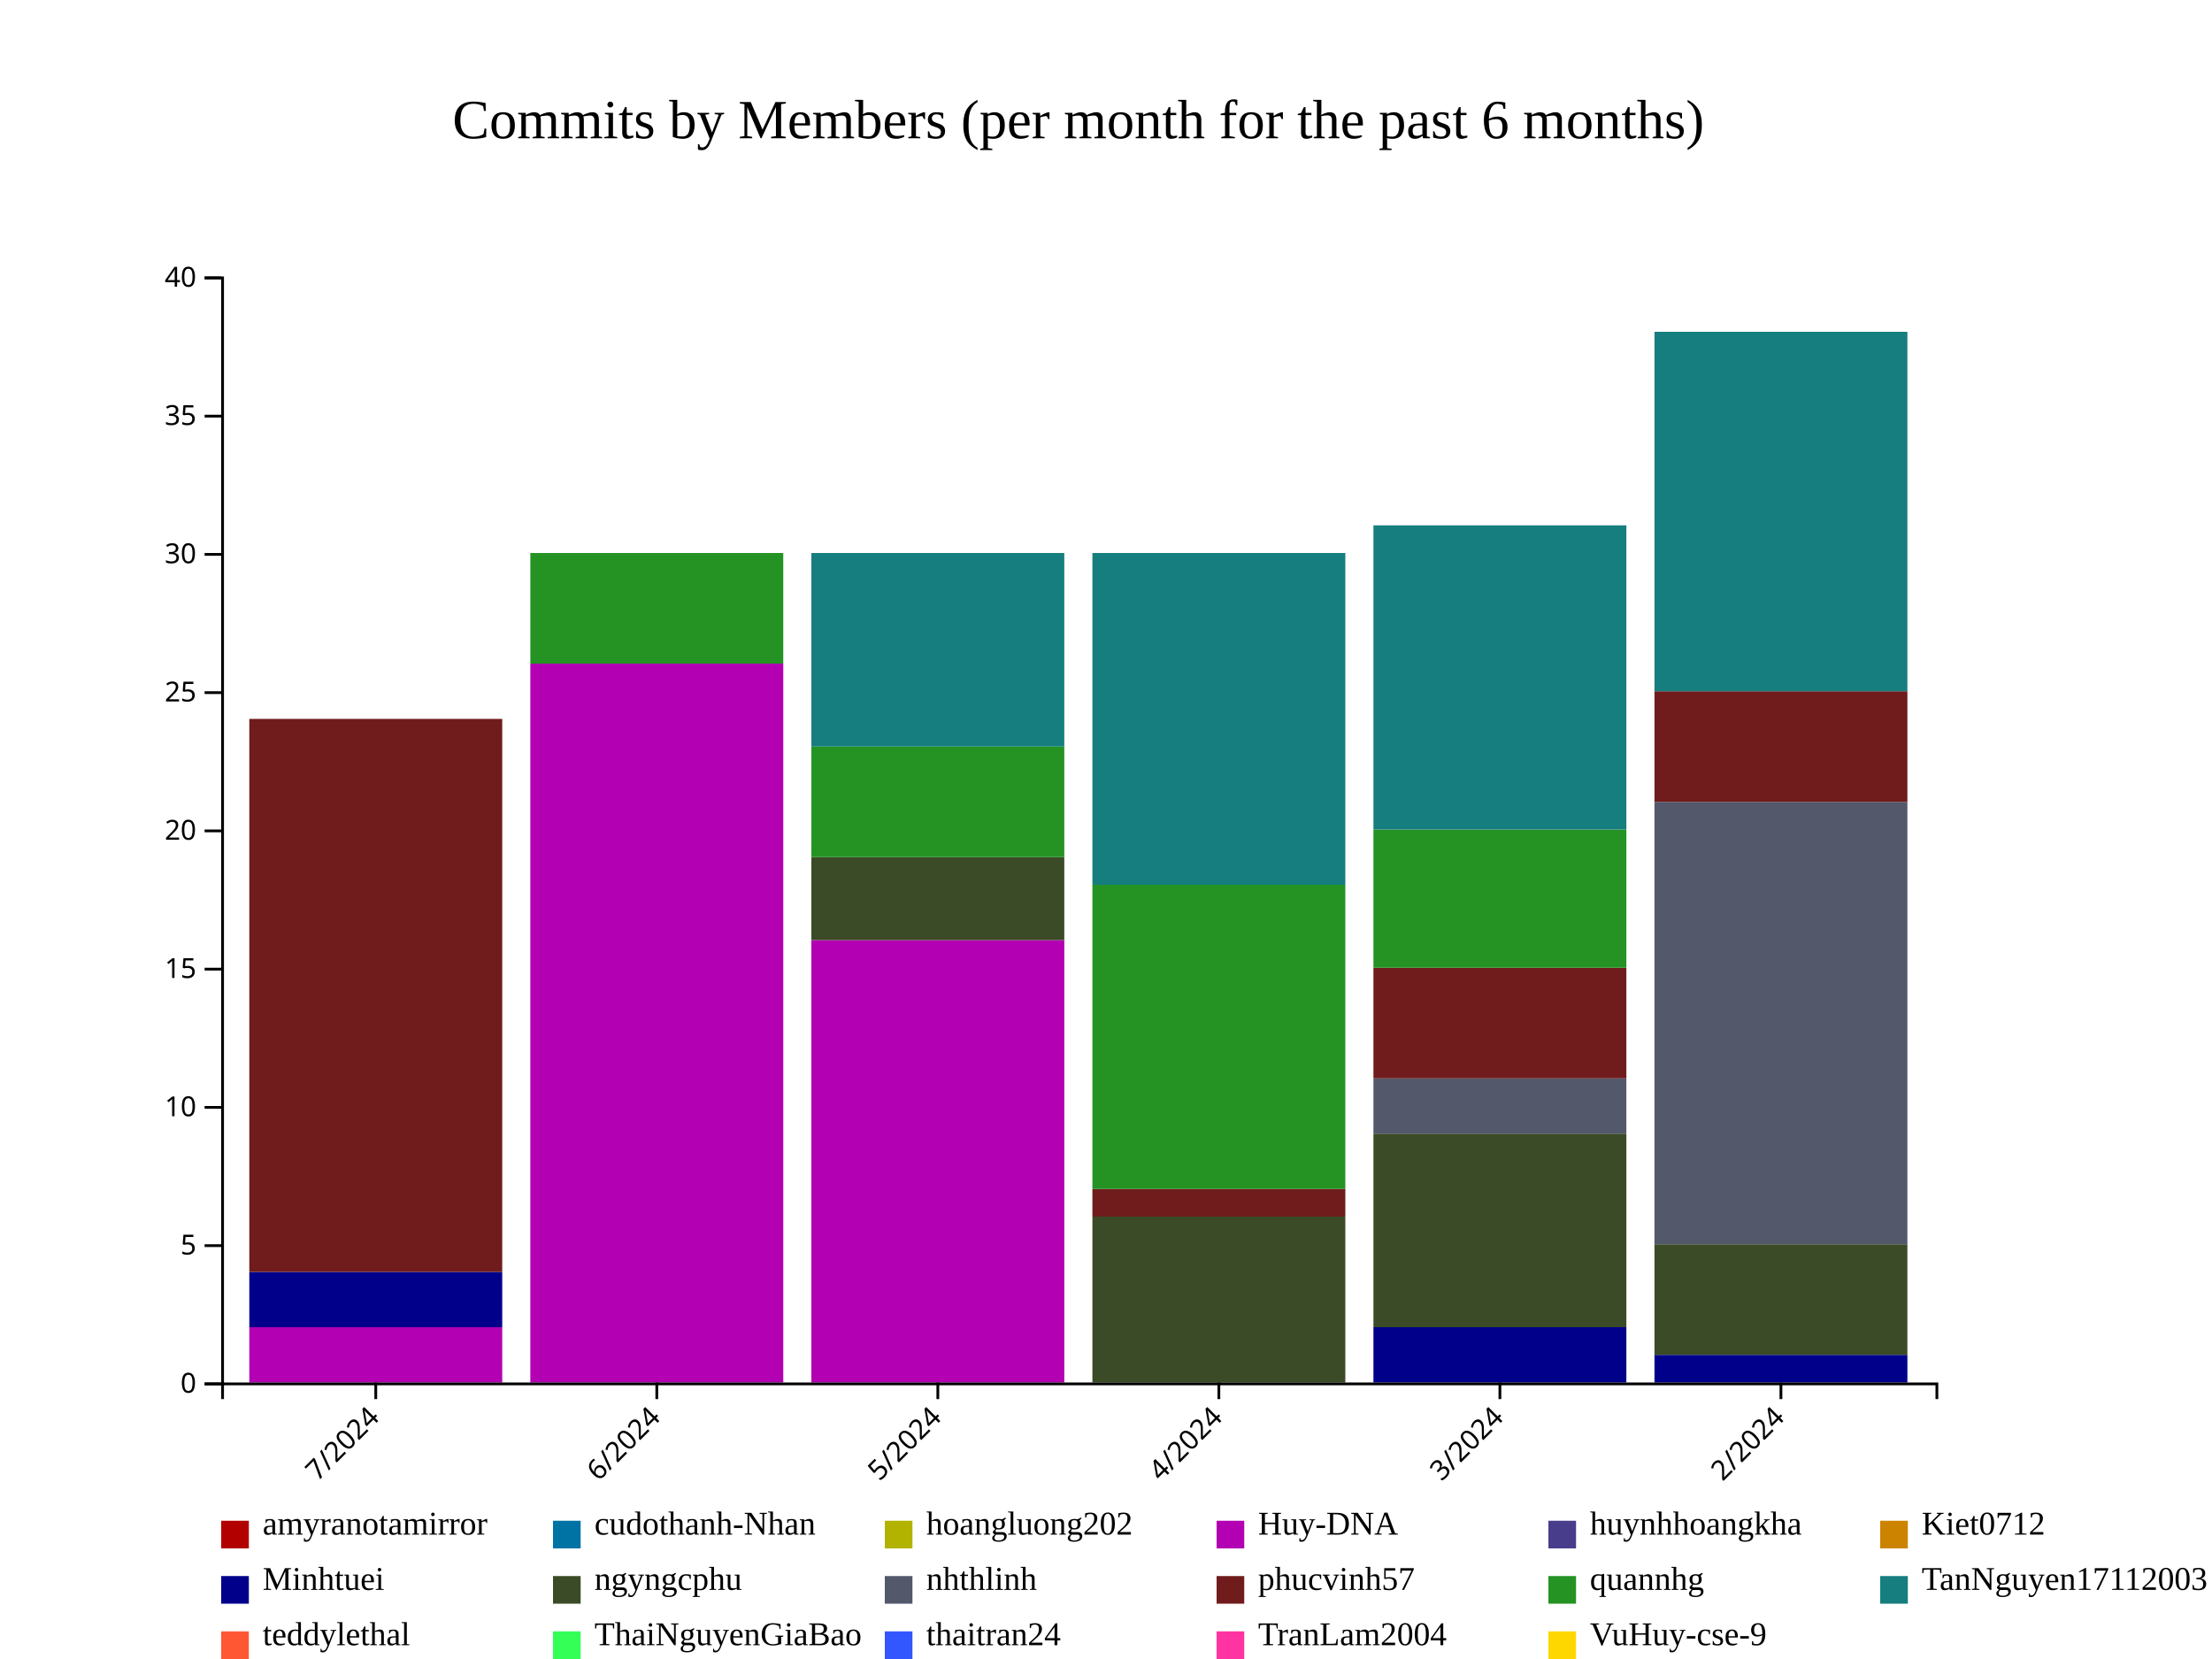
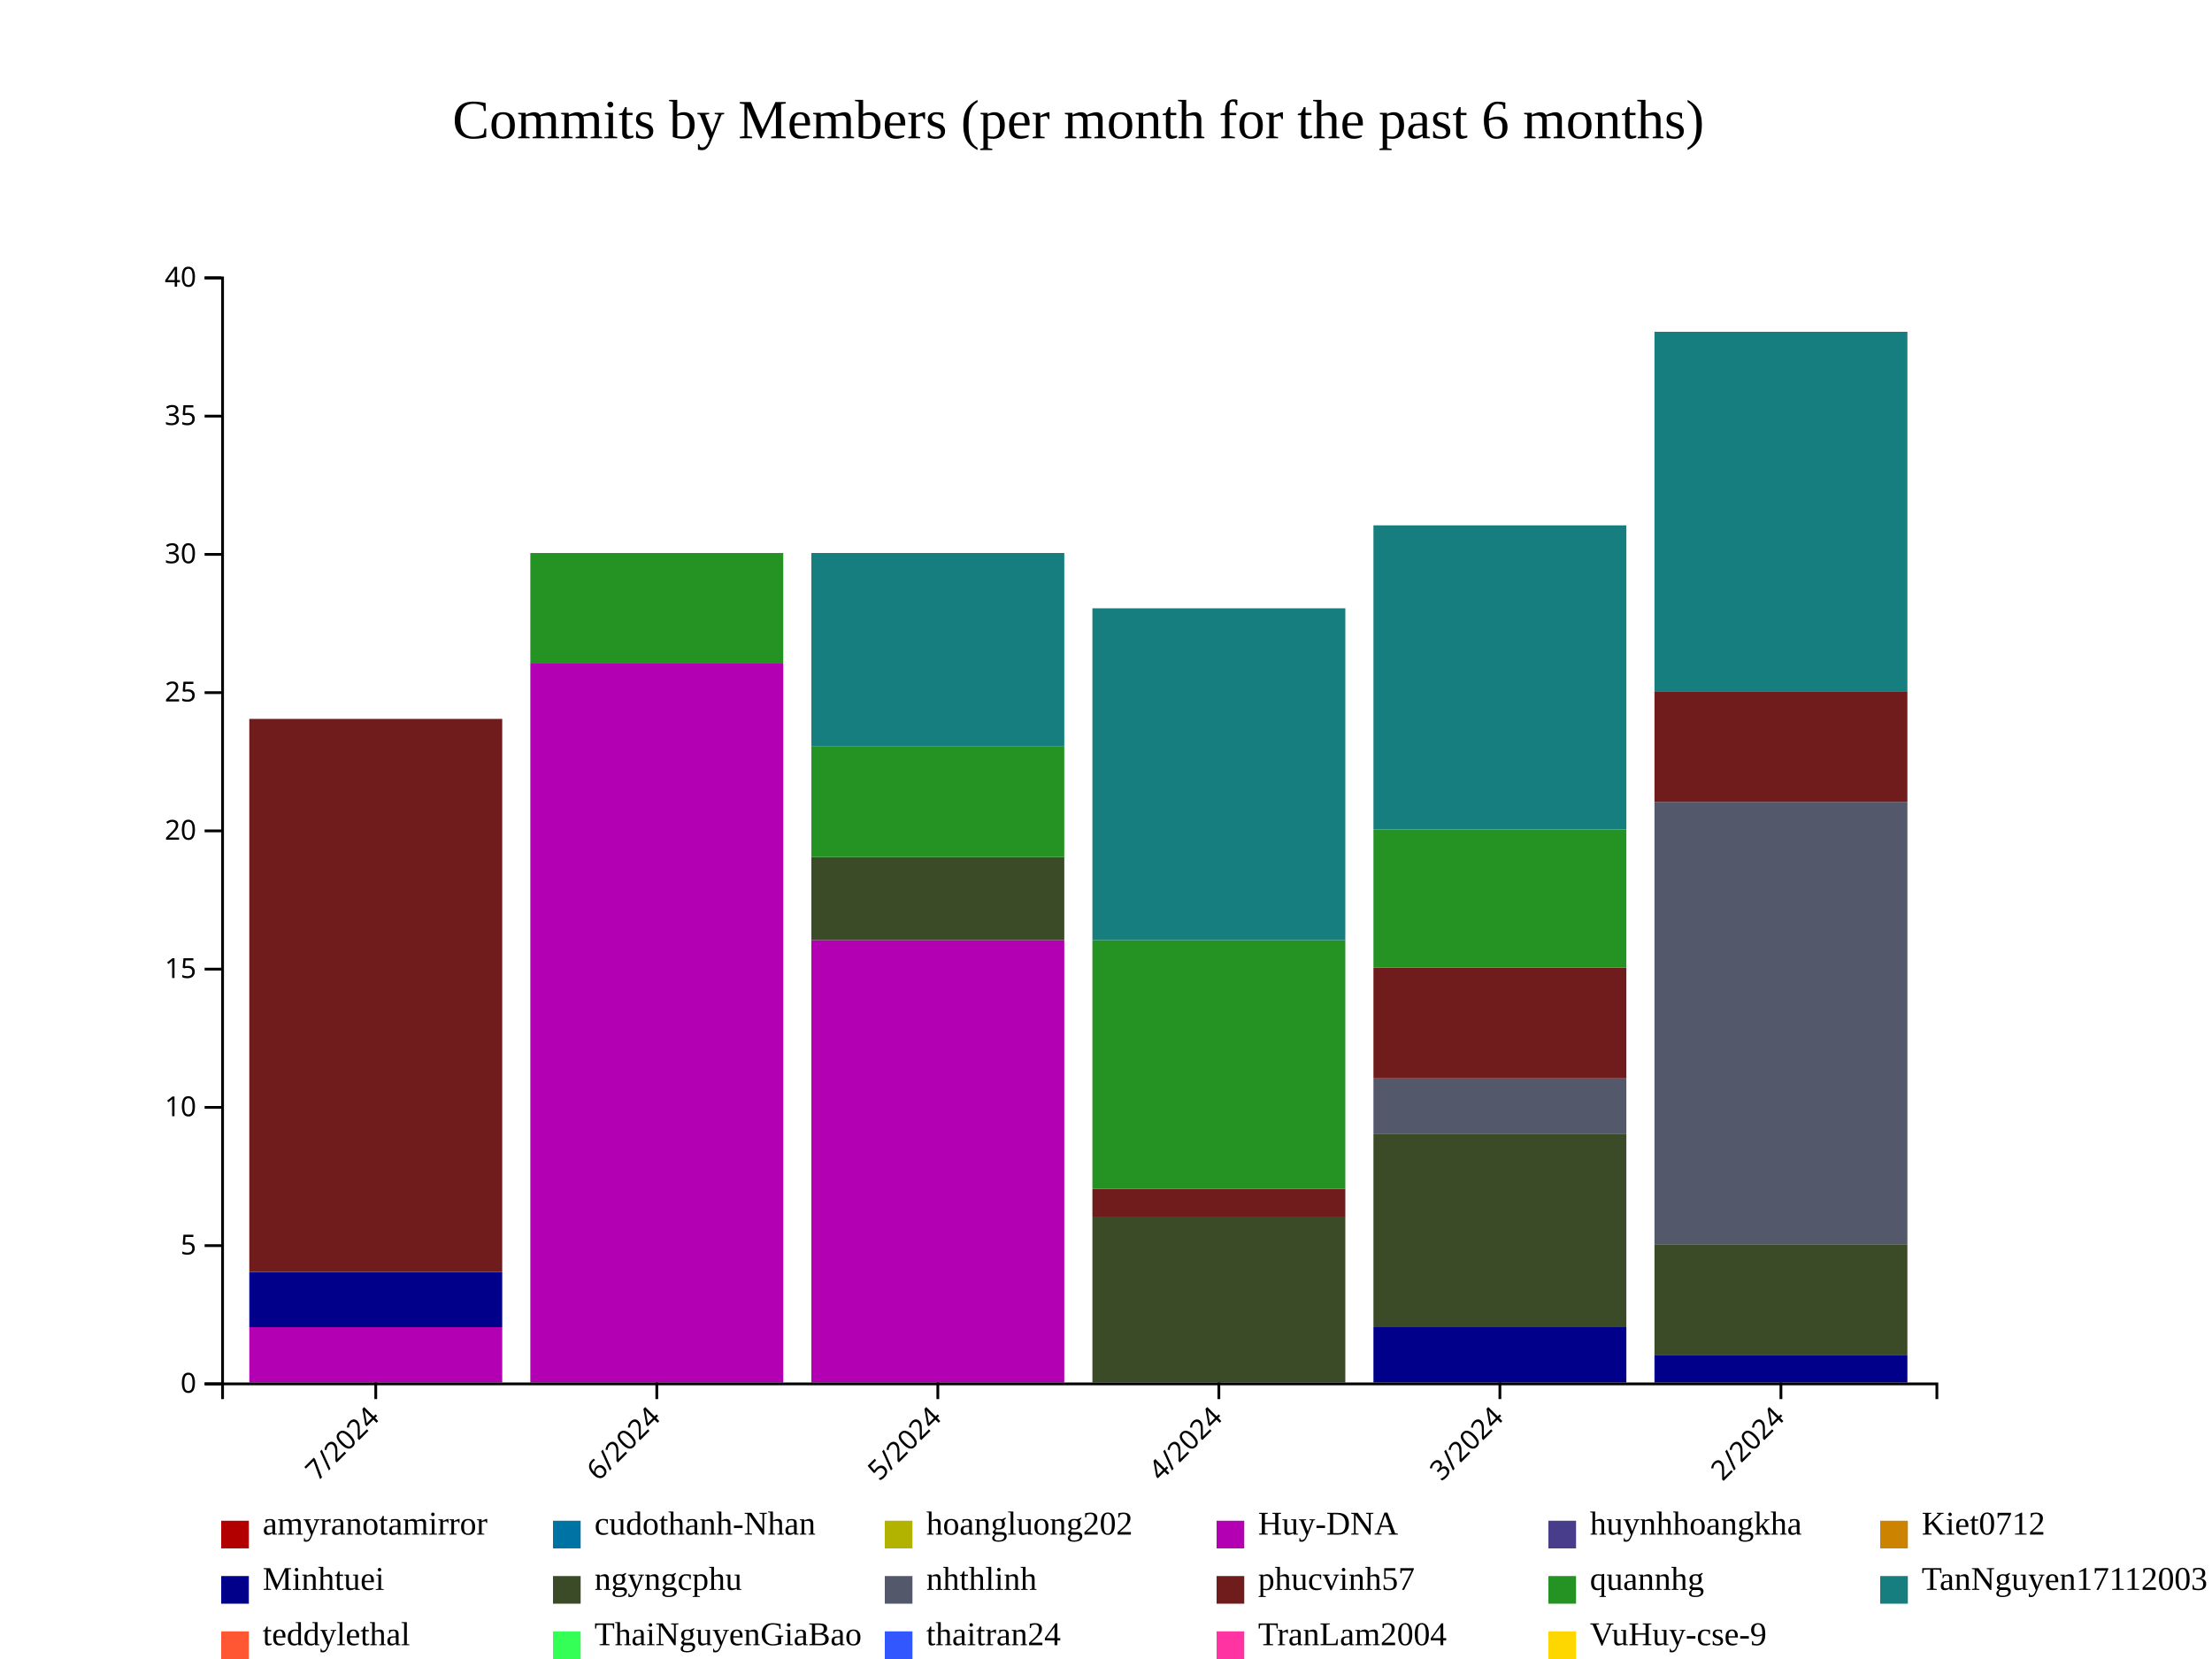
<svg xmlns="http://www.w3.org/2000/svg" style="background-color: rgb(240, 240, 240);" width="800" height="600">
  <g transform="translate(80,100)">
    <g fill="#B20000">
      <rect x="10.164" y="400" height="0" width="91.475" />
      <rect x="111.803" y="400" height="0" width="91.475" />
      <rect x="213.443" y="400" height="0" width="91.475" />
      <rect x="315.082" y="400" height="0" width="91.475" />
      <rect x="416.721" y="400" height="0" width="91.475" />
      <rect x="518.361" y="400" height="0" width="91.475" />
    </g>
    <g fill="#0073A5">
      <rect x="10.164" y="400" height="0" width="91.475" />
      <rect x="111.803" y="400" height="0" width="91.475" />
      <rect x="213.443" y="400" height="0" width="91.475" />
      <rect x="315.082" y="400" height="0" width="91.475" />
      <rect x="416.721" y="400" height="0" width="91.475" />
      <rect x="518.361" y="400" height="0" width="91.475" />
    </g>
    <g fill="#B2B200">
      <rect x="10.164" y="400" height="0" width="91.475" />
      <rect x="111.803" y="400" height="0" width="91.475" />
      <rect x="213.443" y="400" height="0" width="91.475" />
      <rect x="315.082" y="400" height="0" width="91.475" />
      <rect x="416.721" y="400" height="0" width="91.475" />
      <rect x="518.361" y="400" height="0" width="91.475" />
    </g>
    <g fill="#B200B2">
      <rect x="10.164" y="380" height="20" width="91.475" />
      <rect x="111.803" y="140" height="260" width="91.475" />
      <rect x="213.443" y="240" height="160" width="91.475" />
      <rect x="315.082" y="400" height="0" width="91.475" />
      <rect x="416.721" y="400" height="0" width="91.475" />
      <rect x="518.361" y="400" height="0" width="91.475" />
    </g>
    <g fill="#483D8B">
      <rect x="10.164" y="380" height="0" width="91.475" />
      <rect x="111.803" y="140" height="0" width="91.475" />
      <rect x="213.443" y="240" height="0" width="91.475" />
      <rect x="315.082" y="400" height="0" width="91.475" />
      <rect x="416.721" y="400" height="0" width="91.475" />
      <rect x="518.361" y="400" height="0" width="91.475" />
    </g>
    <g fill="#CC8400">
      <rect x="10.164" y="380" height="0" width="91.475" />
      <rect x="111.803" y="140" height="0" width="91.475" />
      <rect x="213.443" y="240" height="0" width="91.475" />
      <rect x="315.082" y="400" height="0" width="91.475" />
      <rect x="416.721" y="400" height="0" width="91.475" />
      <rect x="518.361" y="400" height="0" width="91.475" />
    </g>
    <g fill="#00008B">
      <rect x="10.164" y="360" height="20" width="91.475" />
      <rect x="111.803" y="140" height="0" width="91.475" />
      <rect x="213.443" y="240" height="0" width="91.475" />
      <rect x="315.082" y="400" height="0" width="91.475" />
      <rect x="416.721" y="380" height="20" width="91.475" />
      <rect x="518.361" y="390" height="10" width="91.475" />
    </g>
    <g fill="#3B4B27">
      <rect x="10.164" y="360" height="0" width="91.475" />
      <rect x="111.803" y="140" height="0" width="91.475" />
      <rect x="213.443" y="210" height="30" width="91.475" />
      <rect x="315.082" y="340" height="60" width="91.475" />
      <rect x="416.721" y="310" height="70" width="91.475" />
      <rect x="518.361" y="350" height="40" width="91.475" />
    </g>
    <g fill="#54586B">
      <rect x="10.164" y="360" height="0" width="91.475" />
      <rect x="111.803" y="140" height="0" width="91.475" />
      <rect x="213.443" y="210" height="0" width="91.475" />
      <rect x="315.082" y="340" height="0" width="91.475" />
      <rect x="416.721" y="290" height="20" width="91.475" />
      <rect x="518.361" y="190" height="160" width="91.475" />
    </g>
    <g fill="#701C1C">
      <rect x="10.164" y="160" height="200" width="91.475" />
      <rect x="111.803" y="140" height="0" width="91.475" />
      <rect x="213.443" y="210" height="0" width="91.475" />
      <rect x="315.082" y="330" height="10" width="91.475" />
      <rect x="416.721" y="250" height="40" width="91.475" />
      <rect x="518.361" y="150" height="40" width="91.475" />
    </g>
    <g fill="#249324">
      <rect x="10.164" y="160" height="0" width="91.475" />
      <rect x="111.803" y="100" height="40" width="91.475" />
      <rect x="213.443" y="170" height="40" width="91.475" />
-       <rect x="315.082" y="220" height="110" width="91.475" />
+       <rect x="315.082" y="240" height="90" width="91.475" />
      <rect x="416.721" y="200" height="50" width="91.475" />
      <rect x="518.361" y="150" height="0" width="91.475" />
    </g>
    <g fill="#167E7E">
      <rect x="10.164" y="160" height="0" width="91.475" />
      <rect x="111.803" y="100" height="0" width="91.475" />
      <rect x="213.443" y="100" height="70" width="91.475" />
-       <rect x="315.082" y="100" height="120" width="91.475" />
+       <rect x="315.082" y="120" height="120" width="91.475" />
      <rect x="416.721" y="90" height="110" width="91.475" />
      <rect x="518.361" y="20" height="130" width="91.475" />
    </g>
    <g fill="#FF5733">
      <rect x="10.164" y="160" height="0" width="91.475" />
      <rect x="111.803" y="100" height="0" width="91.475" />
      <rect x="213.443" y="100" height="0" width="91.475" />
-       <rect x="315.082" y="100" height="0" width="91.475" />
+       <rect x="315.082" y="120" height="0" width="91.475" />
      <rect x="416.721" y="90" height="0" width="91.475" />
      <rect x="518.361" y="20" height="0" width="91.475" />
    </g>
    <g fill="#33FF57">
      <rect x="10.164" y="160" height="0" width="91.475" />
      <rect x="111.803" y="100" height="0" width="91.475" />
      <rect x="213.443" y="100" height="0" width="91.475" />
-       <rect x="315.082" y="100" height="0" width="91.475" />
+       <rect x="315.082" y="120" height="0" width="91.475" />
      <rect x="416.721" y="90" height="0" width="91.475" />
      <rect x="518.361" y="20" height="0" width="91.475" />
    </g>
    <g fill="#3357FF">
      <rect x="10.164" y="160" height="0" width="91.475" />
      <rect x="111.803" y="100" height="0" width="91.475" />
      <rect x="213.443" y="100" height="0" width="91.475" />
-       <rect x="315.082" y="100" height="0" width="91.475" />
+       <rect x="315.082" y="120" height="0" width="91.475" />
      <rect x="416.721" y="90" height="0" width="91.475" />
      <rect x="518.361" y="20" height="0" width="91.475" />
    </g>
    <g fill="#FF33A1">
      <rect x="10.164" y="160" height="0" width="91.475" />
      <rect x="111.803" y="100" height="0" width="91.475" />
      <rect x="213.443" y="100" height="0" width="91.475" />
-       <rect x="315.082" y="100" height="0" width="91.475" />
+       <rect x="315.082" y="120" height="0" width="91.475" />
      <rect x="416.721" y="90" height="0" width="91.475" />
      <rect x="518.361" y="20" height="0" width="91.475" />
    </g>
    <g fill="#FFD700">
      <rect x="10.164" y="160" height="0" width="91.475" />
      <rect x="111.803" y="100" height="0" width="91.475" />
      <rect x="213.443" y="100" height="0" width="91.475" />
-       <rect x="315.082" y="100" height="0" width="91.475" />
+       <rect x="315.082" y="120" height="0" width="91.475" />
      <rect x="416.721" y="90" height="0" width="91.475" />
      <rect x="518.361" y="20" height="0" width="91.475" />
    </g>
    <g class="x-axis" transform="translate(0,400)" fill="none" font-size="10" font-family="sans-serif" text-anchor="middle">
      <path class="domain" stroke="currentColor" d="M0.5,6V0.5H620.5V6" />
      <g class="tick" opacity="1" transform="translate(55.90164,0)">
        <line stroke="currentColor" y2="6" />
        <text fill="currentColor" y="9" dy=".15em" style="text-anchor: end;" dx="-.8em" transform="rotate(-45)">7/2024</text>
      </g>
      <g class="tick" opacity="1" transform="translate(157.541,0)">
        <line stroke="currentColor" y2="6" />
        <text fill="currentColor" y="9" dy=".15em" style="text-anchor: end;" dx="-.8em" transform="rotate(-45)">6/2024</text>
      </g>
      <g class="tick" opacity="1" transform="translate(259.1803,0)">
        <line stroke="currentColor" y2="6" />
        <text fill="currentColor" y="9" dy=".15em" style="text-anchor: end;" dx="-.8em" transform="rotate(-45)">5/2024</text>
      </g>
      <g class="tick" opacity="1" transform="translate(360.8197,0)">
        <line stroke="currentColor" y2="6" />
        <text fill="currentColor" y="9" dy=".15em" style="text-anchor: end;" dx="-.8em" transform="rotate(-45)">4/2024</text>
      </g>
      <g class="tick" opacity="1" transform="translate(462.459,0)">
        <line stroke="currentColor" y2="6" />
        <text fill="currentColor" y="9" dy=".15em" style="text-anchor: end;" dx="-.8em" transform="rotate(-45)">3/2024</text>
      </g>
      <g class="tick" opacity="1" transform="translate(564.0984,0)">
        <line stroke="currentColor" y2="6" />
        <text fill="currentColor" y="9" dy=".15em" style="text-anchor: end;" dx="-.8em" transform="rotate(-45)">2/2024</text>
      </g>
    </g>
    <g class="y-axis" fill="none" font-size="10" font-family="sans-serif" text-anchor="end">
      <path class="domain" stroke="currentColor" d="M-6,400.5H0.5V0.5H-6" />
      <g class="tick" opacity="1" transform="translate(0,400.5)">
        <line stroke="currentColor" x2="-6" />
        <text fill="currentColor" x="-9" dy="0.32em">0</text>
      </g>
      <g class="tick" opacity="1" transform="translate(0,350.5)">
        <line stroke="currentColor" x2="-6" />
        <text fill="currentColor" x="-9" dy="0.32em">5</text>
      </g>
      <g class="tick" opacity="1" transform="translate(0,300.5)">
        <line stroke="currentColor" x2="-6" />
        <text fill="currentColor" x="-9" dy="0.32em">10</text>
      </g>
      <g class="tick" opacity="1" transform="translate(0,250.5)">
        <line stroke="currentColor" x2="-6" />
        <text fill="currentColor" x="-9" dy="0.32em">15</text>
      </g>
      <g class="tick" opacity="1" transform="translate(0,200.5)">
        <line stroke="currentColor" x2="-6" />
        <text fill="currentColor" x="-9" dy="0.32em">20</text>
      </g>
      <g class="tick" opacity="1" transform="translate(0,150.5)">
        <line stroke="currentColor" x2="-6" />
        <text fill="currentColor" x="-9" dy="0.32em">25</text>
      </g>
      <g class="tick" opacity="1" transform="translate(0,100.5)">
        <line stroke="currentColor" x2="-6" />
        <text fill="currentColor" x="-9" dy="0.32em">30</text>
      </g>
      <g class="tick" opacity="1" transform="translate(0,50.5)">
        <line stroke="currentColor" x2="-6" />
        <text fill="currentColor" x="-9" dy="0.32em">35</text>
      </g>
      <g class="tick" opacity="1" transform="translate(0,0.5)">
        <line stroke="currentColor" x2="-6" />
        <text fill="currentColor" x="-9" dy="0.32em">40</text>
      </g>
    </g>
    <text x="310" y="-50" text-anchor="middle" style="font-size: 20px; fill: black;">Commits by Members (per month for the past 6 months)</text>
    <g class="legend" transform="translate(0, 450)">
      <g class="legend-item" transform="translate(0,0)">
        <rect x="0" y="0" width="10" height="10" fill="#B20000" />
        <text x="15" y="5" style="font-size: 12px;" alignment-baseline="middle">amyranotamirror</text>
      </g>
      <g class="legend-item" transform="translate(120,0)">
        <rect x="0" y="0" width="10" height="10" fill="#0073A5" />
        <text x="15" y="5" style="font-size: 12px;" alignment-baseline="middle">cudothanh-Nhan</text>
      </g>
      <g class="legend-item" transform="translate(240,0)">
        <rect x="0" y="0" width="10" height="10" fill="#B2B200" />
        <text x="15" y="5" style="font-size: 12px;" alignment-baseline="middle">hoangluong202</text>
      </g>
      <g class="legend-item" transform="translate(360,0)">
        <rect x="0" y="0" width="10" height="10" fill="#B200B2" />
        <text x="15" y="5" style="font-size: 12px;" alignment-baseline="middle">Huy-DNA</text>
      </g>
      <g class="legend-item" transform="translate(480,0)">
        <rect x="0" y="0" width="10" height="10" fill="#483D8B" />
        <text x="15" y="5" style="font-size: 12px;" alignment-baseline="middle">huynhhoangkha</text>
      </g>
      <g class="legend-item" transform="translate(600,0)">
        <rect x="0" y="0" width="10" height="10" fill="#CC8400" />
        <text x="15" y="5" style="font-size: 12px;" alignment-baseline="middle">Kiet0712</text>
      </g>
      <g class="legend-item" transform="translate(0,20)">
        <rect x="0" y="0" width="10" height="10" fill="#00008B" />
        <text x="15" y="5" style="font-size: 12px;" alignment-baseline="middle">Minhtuei</text>
      </g>
      <g class="legend-item" transform="translate(120,20)">
        <rect x="0" y="0" width="10" height="10" fill="#3B4B27" />
        <text x="15" y="5" style="font-size: 12px;" alignment-baseline="middle">ngyngcphu</text>
      </g>
      <g class="legend-item" transform="translate(240,20)">
        <rect x="0" y="0" width="10" height="10" fill="#54586B" />
        <text x="15" y="5" style="font-size: 12px;" alignment-baseline="middle">nhthlinh</text>
      </g>
      <g class="legend-item" transform="translate(360,20)">
        <rect x="0" y="0" width="10" height="10" fill="#701C1C" />
        <text x="15" y="5" style="font-size: 12px;" alignment-baseline="middle">phucvinh57</text>
      </g>
      <g class="legend-item" transform="translate(480,20)">
        <rect x="0" y="0" width="10" height="10" fill="#249324" />
        <text x="15" y="5" style="font-size: 12px;" alignment-baseline="middle">quannhg</text>
      </g>
      <g class="legend-item" transform="translate(600,20)">
        <rect x="0" y="0" width="10" height="10" fill="#167E7E" />
        <text x="15" y="5" style="font-size: 12px;" alignment-baseline="middle">TanNguyen17112003</text>
      </g>
      <g class="legend-item" transform="translate(0,40)">
        <rect x="0" y="0" width="10" height="10" fill="#FF5733" />
        <text x="15" y="5" style="font-size: 12px;" alignment-baseline="middle">teddylethal</text>
      </g>
      <g class="legend-item" transform="translate(120,40)">
        <rect x="0" y="0" width="10" height="10" fill="#33FF57" />
        <text x="15" y="5" style="font-size: 12px;" alignment-baseline="middle">ThaiNguyenGiaBao</text>
      </g>
      <g class="legend-item" transform="translate(240,40)">
        <rect x="0" y="0" width="10" height="10" fill="#3357FF" />
        <text x="15" y="5" style="font-size: 12px;" alignment-baseline="middle">thaitran24</text>
      </g>
      <g class="legend-item" transform="translate(360,40)">
        <rect x="0" y="0" width="10" height="10" fill="#FF33A1" />
        <text x="15" y="5" style="font-size: 12px;" alignment-baseline="middle">TranLam2004</text>
      </g>
      <g class="legend-item" transform="translate(480,40)">
        <rect x="0" y="0" width="10" height="10" fill="#FFD700" />
        <text x="15" y="5" style="font-size: 12px;" alignment-baseline="middle">VuHuy-cse-9</text>
      </g>
    </g>
  </g>
</svg>
